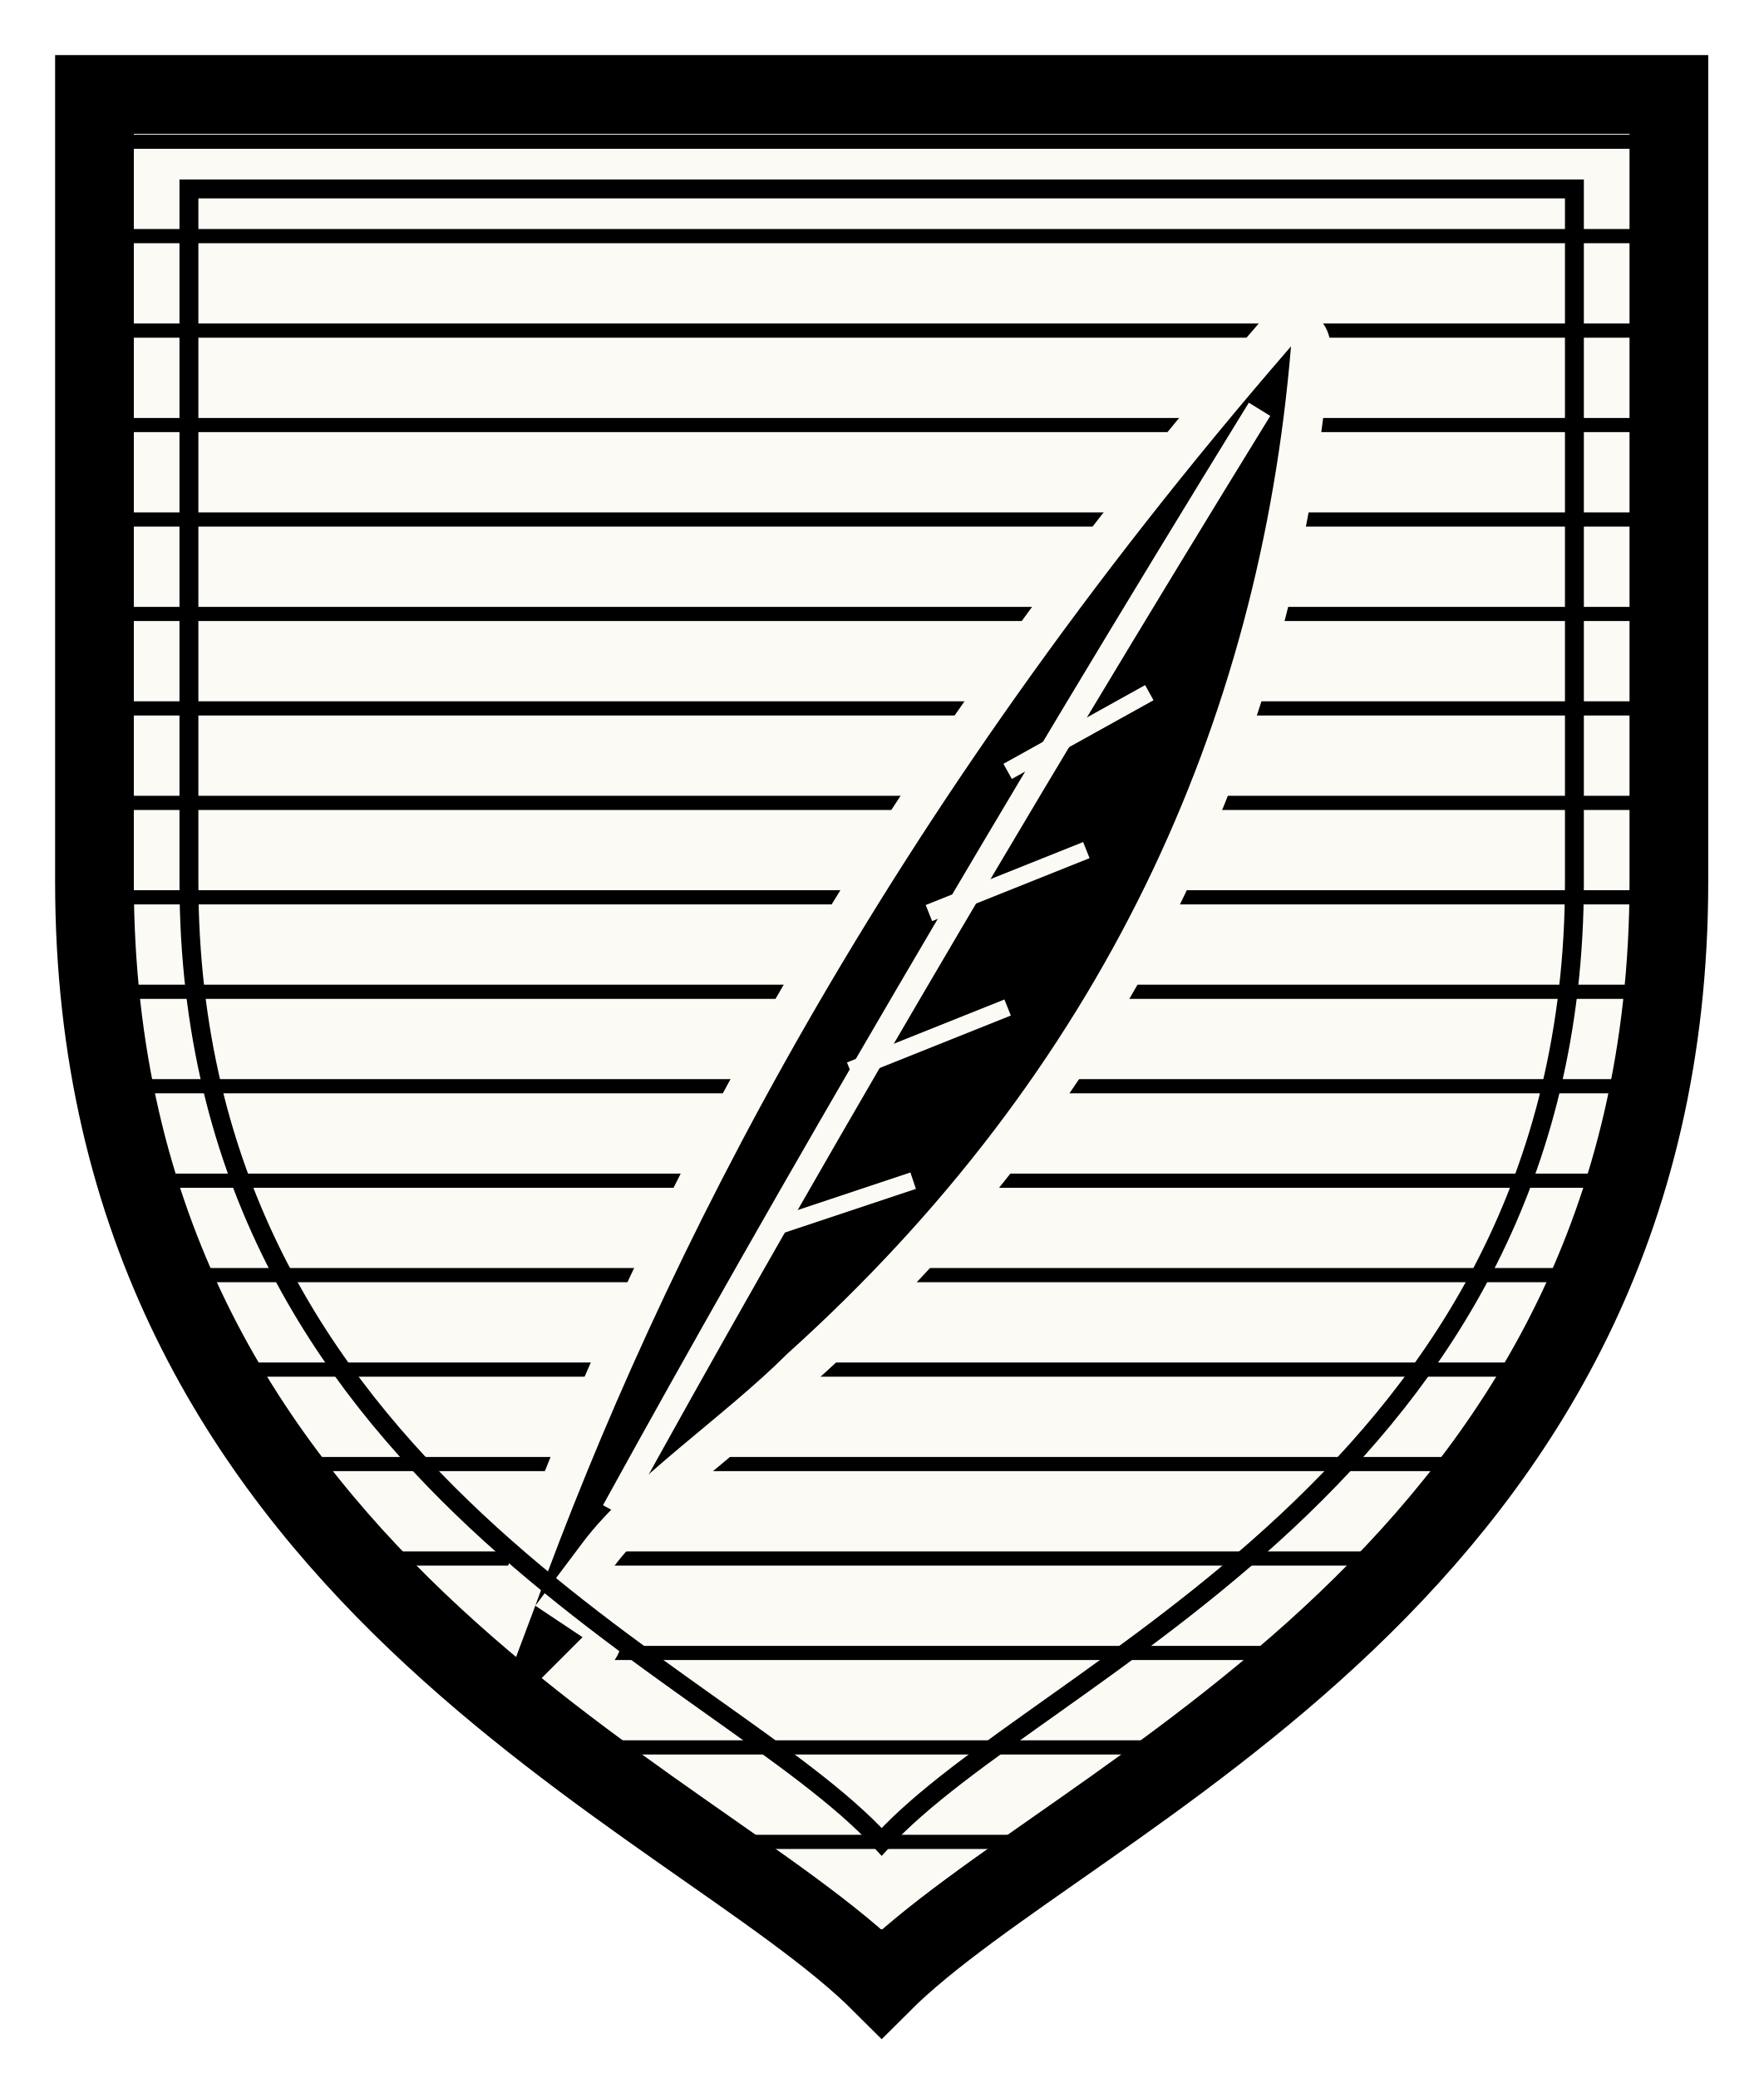
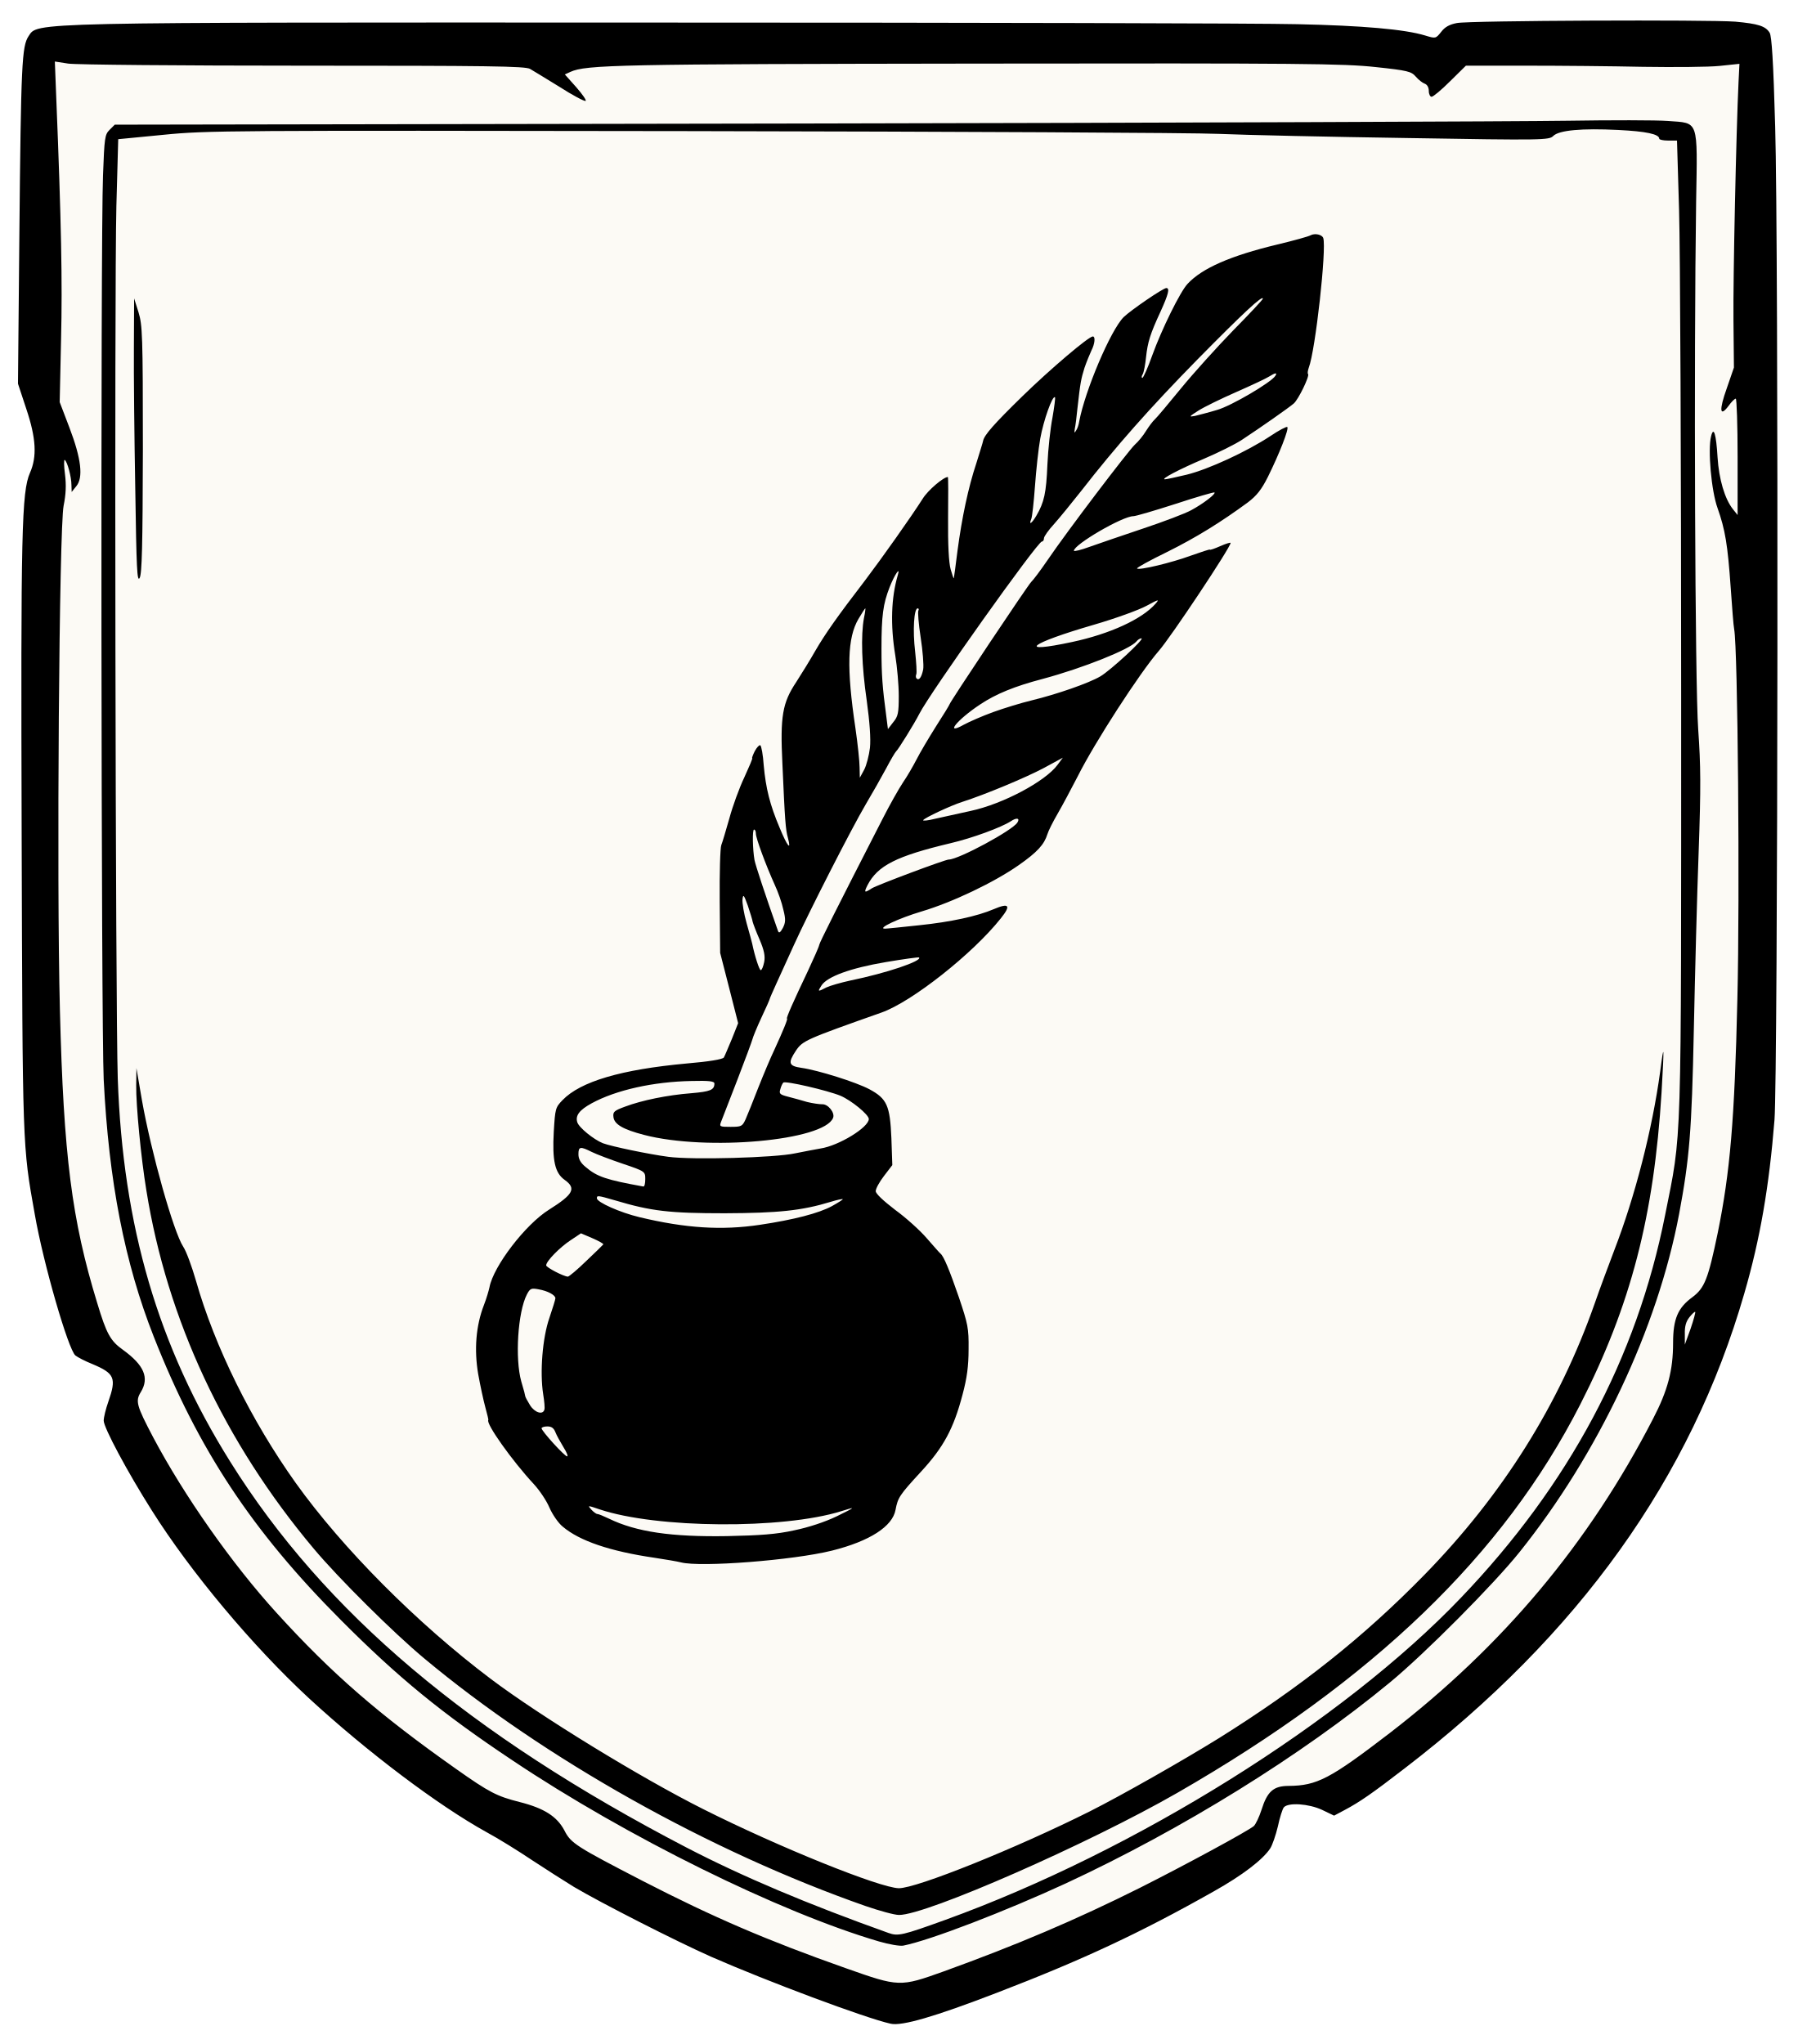
- <svg xmlns="http://www.w3.org/2000/svg" viewBox="0 0 112 132" width="112pt" height="132pt">
-   <defs>
-     <clipPath id="s">
-       <path d="M0,0 H100 V50 C100,94 62,108 50,120 C38,108 0,94 0,50 Z" />
-     </clipPath>
-   </defs>
-   <g transform="translate(6,6)">
-     <path d="M0,0 H100 V50 C100,94 62,108 50,120 C38,108 0,94 0,50 Z" fill="#FCFAF5" />
-     <g clip-path="url(#s)">
-       <path d="M0,3 H100 M0,9 H100 M0,15 H100 M0,21 H100 M0,27 H100 M0,33 H100 M0,39 H100 M0,45 H100 M0,51 H100 M0,57 H100 M0,63 H100 M0,69 H100 M0,75 H100 M0,81 H100 M0,87 H100 M0,93 H100 M0,99 H100 M0,105 H100 M0,111 H100 M0,117 H100" stroke="#000" stroke-width="0.9" />
-       <g fill="#FCFAF5" stroke="#FCFAF5" stroke-width="5" stroke-linejoin="round">
-         <path d="M28,96 C36,74 50,46 76,16 C74,40 64,62 44,80 C40,84 34,88 31,92 Z" />
-         <path d="M33,90 C44,70 58,46 74,20" stroke="#FCFAF5" stroke-width="1.6" fill="none" />
-         <path d="M48,62 L58,58 M53,52 L63,48 M58,43 L67,38 M43,72 L52,69" stroke="#FCFAF5" stroke-width="1.1" />
-         <path d="M28,96 L25,104 L31,98 Z" />
-       </g>
-       <g fill="#000">
-         <path d="M28,96 C36,74 50,46 76,16 C74,40 64,62 44,80 C40,84 34,88 31,92 Z" />
-         <path d="M33,90 C44,70 58,46 74,20" stroke="#FCFAF5" stroke-width="1.6" fill="none" />
-         <path d="M48,62 L58,58 M53,52 L63,48 M58,43 L67,38 M43,72 L52,69" stroke="#FCFAF5" stroke-width="1.1" />
-         <path d="M28,96 L25,104 L31,98 Z" />
-       </g>
-     </g>
-     <path d="M0,0 H100 V50 C100,94 62,108 50,120 C38,108 0,94 0,50 Z" fill="none" stroke="#000" stroke-width="5" />
-     <path d="M6,6 H94 V50 C94,88 60,100 50,111 C40,100 6,88 6,50 Z" fill="none" stroke="#000" stroke-width="1.2" />
-   </g>
+ <svg xmlns="http://www.w3.org/2000/svg" viewBox="0 0 780 887">
+   <path fill="#FCFAF5" fill-rule="evenodd" d="M386.5,878.2C375.6,875.8 332.9,859.8 308.5,849.1C293.2,842.3 260.8,825.8 249.0,818.8C244.9,816.3 236.8,811.1 231.0,807.3C225.2,803.4 216.2,797.8 211.0,795.0C190.2,783.5 159.5,760.4 134.0,736.9C109.6,714.3 82.8,682.3 65.9,655.5C55.2,638.6 45.0,619.5 45.0,616.5C45.0,615.1 45.9,611.4 47.0,608.3C50.6,598.0 49.8,596.0 40.0,591.9C37.0,590.7 33.7,589.0 32.7,588.2C29.6,585.5 18.8,548.3 15.1,527.0C9.7,496.9 9.8,498.6 9.4,363.0C9.0,230.1 9.4,213.5 13.0,205.2C16.1,198.2 15.7,190.2 11.4,177.4L7.8,166.5L8.4,102.5C9.1,27.3 9.5,20.1 12.4,15.7C16.5,9.6 9.4,9.7 286.0,9.8C422.7,9.8 547.3,10.1 563.0,10.5C591.1,11.1 609.5,12.7 618.4,15.4C623.0,16.8 623.0,16.8 625.4,13.8C627.0,11.7 629.0,10.6 632.2,10.0C637.7,8.9 741.4,8.5 753.0,9.4C762.9,10.3 766.1,11.3 767.9,14.2C768.8,15.7 769.5,26.3 770.3,54.9C771.8,105.2 771.5,466.8 770.0,486.0C767.7,514.7 763.8,537.6 756.9,561.3C733.8,641.4 685.1,709.4 609.5,767.4C595.5,778.2 590.0,782.0 583.6,785.4L578.9,787.9L573.7,785.4C567.9,782.7 559.0,782.1 557.1,784.3C556.5,785.0 555.3,788.8 554.5,792.6C553.6,796.4 552.1,800.7 551.2,802.1C548.0,807.0 539.1,813.8 526.8,820.7C494.6,838.9 469.7,850.5 432.5,864.8C405.5,875.2 391.3,879.3 386.5,878.2Z" />
+   <path fill="#000" fill-rule="evenodd" d="M386.5,878.2C375.6,875.8 332.9,859.8 308.5,849.1C293.2,842.3 260.8,825.8 249.0,818.8C244.9,816.3 236.8,811.1 231.0,807.3C225.2,803.4 216.2,797.8 211.0,795.0C190.2,783.5 159.5,760.4 134.0,736.9C109.6,714.3 82.8,682.3 65.9,655.5C55.2,638.6 45.0,619.5 45.0,616.5C45.0,615.1 45.9,611.4 47.0,608.3C50.6,598.0 49.8,596.0 40.0,591.9C37.0,590.7 33.7,589.0 32.7,588.2C29.6,585.5 18.8,548.3 15.1,527.0C9.7,496.9 9.8,498.6 9.4,363.0C9.0,230.1 9.4,213.5 13.0,205.2C16.1,198.2 15.7,190.2 11.4,177.4L7.8,166.5L8.4,102.5C9.1,27.3 9.5,20.1 12.4,15.7C16.5,9.6 9.4,9.7 286.0,9.8C422.7,9.8 547.3,10.1 563.0,10.5C591.1,11.1 609.5,12.7 618.4,15.4C623.0,16.8 623.0,16.8 625.4,13.8C627.0,11.7 629.0,10.6 632.2,10.0C637.7,8.9 741.4,8.5 753.0,9.4C762.9,10.3 766.1,11.3 767.9,14.2C768.8,15.7 769.5,26.3 770.3,54.9C771.8,105.2 771.5,466.8 770.0,486.0C767.7,514.7 763.8,537.6 756.9,561.3C733.8,641.4 685.1,709.4 609.5,767.4C595.5,778.2 590.0,782.0 583.6,785.4L578.9,787.9L573.7,785.4C567.9,782.7 559.0,782.1 557.1,784.3C556.5,785.0 555.3,788.8 554.5,792.6C553.6,796.4 552.1,800.7 551.2,802.1C548.0,807.0 539.1,813.8 526.8,820.7C494.6,838.9 469.7,850.5 432.5,864.8C405.5,875.2 391.3,879.3 386.5,878.2ZM409.5,855.5C441.3,844.0 466.9,833.1 494.5,819.3C513.8,809.6 541.7,794.5 544.1,792.4C544.9,791.6 546.4,788.5 547.4,785.4C549.9,777.4 552.6,775.0 559.2,775.0C571.5,774.9 577.2,771.9 603.0,752.1C652.2,714.2 689.4,669.8 717.3,615.7C723.7,603.4 726.0,594.6 726.0,582.8C726.0,572.3 728.1,567.5 734.4,562.9C739.7,558.9 741.2,555.1 745.4,534.9C750.7,508.8 752.7,486.2 753.9,433.5C755.0,389.0 754.1,281.4 752.5,273.0C752.2,271.6 751.6,263.5 751.0,255.0C749.7,236.4 748.6,229.8 745.3,220.5C742.6,213.1 741.0,195.1 742.5,189.3C743.6,184.8 744.7,188.3 745.3,198.5C745.9,207.9 748.4,216.5 752.0,221.0L754.0,223.5L754.0,198.2C754.0,184.4 753.6,173.0 753.2,173.0C752.7,173.0 751.3,174.4 750.1,176.1C746.2,181.3 745.9,178.0 749.3,168.5L752.4,159.5L752.2,139.0C752.0,120.8 753.4,56.6 754.4,35.6L754.8,27.7L746.2,28.6C741.4,29.1 726.5,29.2 713.0,29.0C699.5,28.7 676.7,28.5 662.3,28.5L636.1,28.5L629.3,35.2C625.5,39.0 621.9,42.0 621.2,42.0C620.6,42.0 620.0,40.9 620.0,39.5C620.0,37.9 619.3,36.7 618.2,36.3C617.3,36.0 615.5,34.6 614.4,33.3C612.4,31.0 611.0,30.6 596.9,29.1C583.0,27.6 565.7,27.4 424.5,27.6C268.3,27.8 254.3,28.1 247.5,31.2L245.1,32.3L250.1,37.9C252.8,41.0 254.6,43.6 254.1,43.8C253.5,44.0 248.4,41.3 242.8,37.7C237.1,34.2 231.4,30.7 230.0,29.9C227.9,28.7 211.8,28.5 131.5,28.5C78.7,28.5 32.9,28.1 29.6,27.6L23.8,26.7L24.4,42.1C26.6,96.3 27.1,122.6 26.5,147.0L25.9,174.5L30.1,185.5C35.3,199.1 36.2,207.3 33.1,211.0L31.1,213.5L31.0,210.5C31.0,206.9 29.2,200.3 28.1,199.6C27.7,199.3 27.7,202.1 28.2,205.8C28.8,210.6 28.6,214.5 27.6,219.5C25.7,228.9 24.5,381.4 26.0,438.5C27.6,501.4 31.1,529.3 42.2,565.5C46.2,578.8 47.9,581.9 53.4,585.8C62.5,592.4 64.9,597.9 61.1,604.1C58.7,608.0 59.2,609.9 66.4,623.6C79.9,649.1 100.7,678.7 120.1,700.0C144.1,726.4 164.4,744.0 198.0,767.7C212.3,777.8 215.6,779.5 225.5,782.0C236.2,784.7 241.7,788.3 244.9,794.3C247.7,799.9 250.0,801.3 279.0,816.3C309.3,831.9 332.7,842.0 367.0,854.1C390.2,862.3 390.5,862.3 409.5,855.5ZM381.4,842.5C338.4,829.9 271.8,797.0 222.5,764.0C191.7,743.5 172.7,727.9 148.0,703.1C109.4,664.4 86.0,629.0 66.7,580.0C54.1,548.0 47.2,512.7 45.0,468.5C43.9,446.2 43.6,104.2 44.7,76.0C45.3,59.8 45.5,58.4 47.5,56.4L49.8,54.1L347.6,53.6C511.5,53.3 661.0,52.7 680.0,52.4C699.0,52.1 718.7,52.1 723.8,52.5C737.3,53.5 736.6,51.5 736.0,87.5C735.0,155.7 735.5,297.3 736.9,316.5C738.0,332.3 738.1,341.3 737.1,369.5C736.4,388.2 735.5,423.1 735.0,447.0C734.1,491.1 733.1,502.8 728.6,526.9C719.2,576.5 693.6,630.8 659.4,673.5C648.4,687.3 618.2,717.7 603.0,730.2C564.7,761.8 513.1,793.8 462.5,817.3C436.3,829.4 403.6,842.0 392.0,844.3C390.6,844.6 385.8,843.8 381.4,842.5ZM410.3,833.1C492.8,803.2 582.6,747.1 633.9,693.4C680.9,644.3 710.2,589.3 722.5,527.5C729.9,490.4 729.5,503.2 729.5,302.0C729.5,202.7 729.1,107.9 728.6,91.2L727.7,61.0L723.8,61.0C721.7,61.0 720.0,60.6 720.0,60.2C720.0,58.2 714.3,57.0 702.2,56.4C686.4,55.6 676.5,56.5 674.0,59.0C672.2,60.8 669.9,60.9 610.8,59.9C577.1,59.4 540.3,58.6 529.0,58.1C517.7,57.6 414.4,57.1 299.5,56.9C99.3,56.6 89.7,56.6 70.9,58.5L51.3,60.4L50.5,89.4C49.6,127.1 50.1,437.3 51.1,468.0C53.3,532.1 68.6,584.3 99.9,634.3C140.8,699.7 203.6,752.7 298.0,801.8C322.5,814.5 350.5,826.3 385.5,838.8C389.7,840.3 391.5,839.9 410.3,833.1ZM375.5,827.1C308.1,803.5 236.2,763.2 184.0,719.6C170.9,708.7 146.8,684.8 136.1,672.0C97.4,625.9 72.5,572.7 63.5,516.5C61.2,502.6 59.0,479.7 59.1,471.0L59.2,463.5L61.6,477.5C65.6,500.1 75.3,534.6 79.5,541.0C80.8,542.9 83.3,549.7 85.1,556.0C93.2,584.4 109.0,616.4 128.3,643.5C148.7,672.0 180.9,704.4 213.0,728.6C234.4,744.7 277.7,771.3 305.2,785.1C338.0,801.6 381.7,819.2 390.0,819.4C397.6,819.5 440.9,802.1 473.0,786.0C486.5,779.2 513.1,764.1 528.9,754.3C564.4,732.1 591.6,710.5 618.1,683.4C652.0,648.7 676.6,609.5 692.0,565.6C694.1,559.5 698.0,549.1 700.5,542.5C709.5,519.2 717.0,490.0 720.4,465.0C722.1,451.9 722.2,453.3 721.0,474.0C717.7,527.7 707.7,566.4 685.7,609.5C652.4,674.7 596.1,729.0 510.9,778.0C472.4,800.1 401.9,831.1 390.1,831.0C388.1,831.0 381.6,829.2 375.5,827.1ZM295.5,678.0C293.9,677.6 288.7,676.7 284.0,676.0C264.8,673.2 251.5,668.7 244.2,662.5C242.3,661.0 239.7,657.2 238.4,654.2C237.1,651.1 234.0,646.6 231.7,644.1C222.3,634.0 210.7,617.7 211.9,616.2C212.0,616.1 211.4,613.6 210.6,610.7C209.8,607.8 208.4,601.3 207.5,596.3C205.7,585.7 206.5,575.3 210.0,566.3C211.1,563.5 212.1,560.0 212.4,558.6C214.1,549.5 228.0,531.3 238.3,524.9C248.8,518.3 250.2,515.7 245.0,512.0C240.8,509.0 239.6,503.7 240.3,491.1C240.9,481.1 241.0,480.6 244.1,477.4C251.9,469.3 269.6,464.1 298.0,461.5C307.5,460.7 313.6,459.7 314.1,458.9C314.5,458.2 316.0,454.6 317.6,450.8L320.3,444.0L316.4,428.7L312.5,413.5L312.3,391.2C312.2,378.9 312.5,367.9 313.0,366.7C313.5,365.5 315.0,360.3 316.5,355.1C317.9,349.9 320.8,341.9 323.0,337.3C325.1,332.7 326.7,329.0 326.4,329.0C326.2,329.0 326.7,327.6 327.5,326.0C328.4,324.3 329.5,323.2 329.9,323.4C330.4,323.7 331.1,327.6 331.4,332.1C332.3,342.1 334.1,349.3 338.3,359.2C341.6,367.2 343.5,369.6 341.9,363.6C340.9,360.0 340.6,356.4 339.5,331.3C338.5,310.9 339.5,305.0 345.5,296.0C347.8,292.4 351.6,286.3 353.8,282.4C358.1,275.0 363.3,267.6 375.5,251.7C382.7,242.2 395.3,224.4 400.4,216.4C402.6,212.8 409.4,207.0 411.3,207.0C411.5,207.0 411.5,215.0 411.4,224.8C411.3,236.4 411.7,244.0 412.5,247.0C413.2,249.5 413.8,251.2 413.9,250.9C414.0,250.6 414.7,245.2 415.5,238.9C417.4,224.7 420.1,211.7 423.7,200.9C425.1,196.3 426.5,192.0 426.6,191.3C427.1,188.8 431.2,184.1 443.7,171.9C455.7,160.2 472.4,146.0 474.2,146.0C475.4,146.0 475.1,149.2 473.6,152.1C472.9,153.6 471.5,157.0 470.6,159.6C469.1,164.5 468.8,165.8 467.5,177.5C467.2,180.8 466.7,184.6 466.4,186.0C466.1,187.9 466.2,188.1 466.9,186.9C467.5,186.1 468.1,184.3 468.3,182.9C470.8,169.6 481.9,143.3 487.6,137.6C490.7,134.6 504.7,125.0 506.1,125.0C507.7,125.0 507.0,127.7 503.6,135.2C499.1,144.9 498.0,148.5 497.3,155.0C497.0,158.0 496.4,161.3 495.9,162.3C495.3,163.2 495.3,164.0 495.7,164.0C496.1,164.0 498.1,159.6 500.0,154.2C504.0,143.1 512.1,126.6 515.3,123.2C521.6,116.4 533.9,111.0 554.3,106.1C561.4,104.4 567.9,102.6 568.7,102.1C570.6,101.1 573.7,101.8 574.2,103.3C575.7,107.8 570.8,152.2 567.9,159.6C567.5,160.8 567.3,162.0 567.6,162.3C568.4,163.1 563.4,173.4 561.4,175.1C559.2,177.0 546.9,185.6 539.0,190.8C536.0,192.8 528.5,196.5 522.4,199.1C511.8,203.6 503.4,208.0 505.5,208.0C506.1,208.0 510.3,207.1 514.9,206.0C524.3,203.7 541.0,196.0 551.3,189.2C555.0,186.7 558.3,185.0 558.6,185.3C559.4,186.1 555.1,197.0 550.2,206.9C547.4,212.5 545.3,215.1 541.5,218.0C529.8,226.6 519.0,233.3 506.3,239.6C498.9,243.2 493.1,246.4 493.4,246.7C494.2,247.6 508.4,244.2 516.8,241.1C521.3,239.5 525.0,238.3 525.0,238.5C525.0,238.8 527.0,238.1 529.5,237.0C532.0,235.9 534.0,235.3 534.0,235.6C534.0,237.5 508.0,276.6 502.8,282.5C494.7,291.8 475.0,322.2 467.6,337.0C464.9,342.2 461.1,349.4 459.0,353.0C456.9,356.6 454.9,360.6 454.5,362.0C453.1,366.5 450.1,369.8 442.1,375.4C431.4,382.9 413.4,391.5 400.0,395.5C389.9,398.5 380.4,403.0 384.0,403.0C384.8,403.0 391.6,402.3 399.0,401.5C412.5,400.1 424.1,397.6 431.3,394.5C437.9,391.7 438.8,392.9 434.3,398.5C422.1,413.9 395.6,434.8 382.5,439.4C349.7,451.0 348.3,451.6 345.4,455.9C341.8,461.3 342.2,462.6 347.8,463.4C354.9,464.4 371.5,469.6 377.3,472.7C384.9,476.8 386.2,479.8 386.8,493.9L387.2,505.6L383.6,510.3C381.6,512.9 380.0,515.8 380.0,516.9C380.0,518.0 383.2,521.0 388.4,525.0C393.1,528.4 399.3,534.0 402.2,537.4C405.1,540.7 407.7,543.7 408.1,544.0C409.5,545.1 412.0,551.1 416.1,563.0C420.0,574.6 420.4,576.3 420.3,585.5C420.3,592.8 419.6,598.0 417.7,605.1C413.8,620.0 409.4,628.1 399.6,638.7C390.3,648.8 389.6,649.9 388.6,655.2C387.3,662.4 377.4,668.8 361.0,672.9C344.1,677.1 304.0,680.2 295.5,678.0ZM344.6,664.1C350.9,662.8 357.9,660.5 363.1,658.0C371.5,653.9 371.6,653.7 365.0,655.8C339.6,663.7 285.0,663.3 260.2,655.0C254.9,653.2 254.9,653.2 256.6,655.1C257.5,656.1 258.7,657.0 259.2,657.0C259.7,657.0 261.9,657.9 264.2,659.0C276.1,664.8 291.4,667.0 315.5,666.6C330.0,666.3 336.9,665.8 344.6,664.1ZM244.5,628.0C243.1,625.7 241.5,622.8 241.0,621.5C240.3,619.7 239.3,619.0 237.5,619.0C236.1,619.0 235.0,619.4 235.0,619.8C235.0,621.0 245.0,632.0 246.1,632.0C246.6,632.0 245.9,630.2 244.5,628.0ZM236.2,611.8C236.5,611.1 236.2,608.1 235.7,605.0C234.2,595.5 235.4,580.5 238.4,571.9C239.8,567.8 241.0,563.9 241.0,563.4C241.0,562.0 237.7,560.2 233.7,559.5C230.5,558.9 230.0,559.1 228.6,561.8C224.7,569.4 223.4,589.5 226.2,599.5C227.6,604.2 227.7,604.8 227.9,605.8C227.9,606.2 228.9,608.0 230.0,609.8C232.0,613.0 235.5,614.1 236.2,611.8ZM735.6,569.3C735.4,569.1 734.3,570.1 733.1,571.6C731.6,573.5 731.0,575.6 731.1,578.9L731.1,583.5L733.6,576.6C734.9,572.8 735.8,569.5 735.6,569.3ZM254.4,547.2C258.3,543.5 261.6,540.3 261.8,540.0C261.9,539.7 259.8,538.5 257.0,537.3L252.1,535.2L247.6,538.2C242.9,541.3 237.0,547.3 237.0,549.1C237.0,550.0 244.5,553.9 246.4,554.0C246.9,554.0 250.5,551.0 254.4,547.2ZM329.8,531.5C344.5,529.3 355.3,526.5 361.0,523.4C363.7,521.9 365.9,520.5 365.7,520.4C365.5,520.2 363.2,520.7 360.6,521.5C347.8,525.4 337.8,526.4 314.5,526.5C290.5,526.5 282.6,525.6 266.9,520.9C259.3,518.7 259.0,518.7 259.0,520.0C259.0,521.7 269.1,526.2 277.5,528.2C297.5,533.0 313.2,534.0 329.8,531.5ZM280.0,511.7C280.0,508.4 280.0,508.3 270.2,505.0C264.9,503.2 258.8,500.9 256.8,499.9C251.8,497.4 251.0,497.5 251.0,500.9C251.0,502.9 251.9,504.6 254.1,506.4C259.1,510.7 263.2,512.0 279.2,514.9C279.7,514.9 280.0,513.5 280.0,511.7ZM345.0,500.5C349.1,499.7 354.1,498.7 356.0,498.4C364.0,497.2 377.0,489.2 377.0,485.6C377.0,483.7 369.4,477.5 364.7,475.5C359.1,473.2 340.7,468.9 339.9,469.8C339.5,470.2 338.9,471.5 338.6,472.7C338.0,474.6 338.4,475.0 341.9,475.9C344.2,476.5 347.9,477.5 350.2,478.2C352.6,478.8 355.5,479.2 356.7,479.2C359.3,479.0 362.4,482.9 361.5,485.1C357.6,495.0 306.7,499.6 279.5,492.5C270.3,490.1 266.6,487.9 266.2,484.8C265.9,482.5 266.4,482.0 271.3,480.2C278.5,477.5 289.6,475.2 300.0,474.4C308.2,473.7 310.0,473.0 310.0,470.2C310.0,469.2 307.7,468.9 300.1,469.1C283.6,469.4 267.3,473.0 256.7,478.8C251.4,481.7 249.6,484.1 250.5,487.0C251.2,489.3 257.6,494.5 261.6,496.1C265.3,497.5 281.6,500.9 290.0,502.0C300.4,503.4 336.3,502.4 345.0,500.5ZM323.5,485.8C324.3,484.0 326.8,477.8 329.0,472.1C331.3,466.3 334.4,458.9 336.0,455.6C339.8,447.3 342.0,442.0 341.5,442.0C341.0,442.0 344.3,434.5 350.6,421.3C353.1,415.9 355.4,410.8 355.5,410.0C355.8,408.7 362.4,395.5 382.9,355.5C386.0,349.4 390.0,342.3 391.8,339.6C393.6,337.0 396.2,332.5 397.7,329.6C399.1,326.8 402.9,320.4 406.1,315.3C409.4,310.2 412.0,305.9 412.0,305.7C412.0,304.9 446.3,253.5 447.5,252.5C448.2,251.9 451.4,247.7 454.6,243.0C463.3,230.2 489.4,195.9 492.4,193.0C493.9,191.7 496.1,189.0 497.3,187.0C498.5,185.1 500.2,182.8 501.1,182.0C502.0,181.2 507.1,175.1 512.5,168.5C517.9,161.9 528.1,150.6 535.1,143.4C542.2,136.2 548.0,130.0 548.0,129.6C548.0,127.9 539.4,135.9 519.5,156.1C499.0,177.0 484.3,193.6 469.2,213.0C465.1,218.2 459.8,224.7 457.4,227.4C455.0,230.0 453.0,232.8 453.0,233.6C453.0,234.4 452.6,235.0 452.1,235.0C450.2,235.0 403.5,300.7 398.9,309.8C396.9,313.8 389.7,325.4 388.9,326.0C388.5,326.3 386.5,329.7 384.5,333.5C382.4,337.4 378.5,344.3 375.7,349.0C369.5,359.5 350.8,396.2 344.5,410.1C341.9,415.8 338.5,423.3 336.9,426.8C335.3,430.3 334.0,433.3 334.0,433.5C334.0,433.7 332.4,437.4 330.4,441.6C328.4,445.9 326.7,450.1 326.5,451.0C326.3,451.8 323.4,459.7 320.0,468.5C316.6,477.3 313.4,485.5 312.9,486.8C312.1,488.9 312.3,489.0 317.0,489.0C321.7,489.0 322.1,488.8 323.5,485.8ZM358.6,428.5C360.3,427.7 364.9,426.4 369.0,425.5C384.6,422.3 400.3,417.0 398.8,415.5C398.6,415.3 392.1,416.2 384.4,417.5C369.0,420.1 359.0,423.8 356.5,427.6C354.7,430.4 354.8,430.5 358.6,428.5ZM331.6,417.5C332.1,414.9 331.6,412.4 329.6,407.7C328.1,404.3 326.8,400.8 326.6,400.0C326.5,399.2 325.5,396.0 324.5,393.0C322.8,388.3 322.5,387.9 322.2,390.2C322.0,391.7 322.8,396.5 324.0,400.7C325.2,405.0 326.3,408.9 326.4,409.5C327.5,414.9 329.5,421.0 330.1,421.0C330.6,421.0 331.2,419.4 331.6,417.5ZM339.9,394.7C339.3,391.8 337.6,387.0 336.2,384.0C332.3,375.4 328.0,363.7 328.0,361.8C328.0,360.8 327.7,360.0 327.2,360.0C326.4,360.0 326.6,368.7 327.4,373.2C327.8,375.4 332.0,388.1 337.6,404.0C338.0,405.1 338.6,404.7 339.7,402.7C340.9,400.3 341.0,399.0 339.9,394.7ZM378.3,385.5C380.5,384.1 410.1,373.0 411.7,373.0C415.9,373.0 439.5,360.3 441.5,356.9C442.7,355.0 441.1,354.7 438.6,356.4C434.4,359.1 421.9,363.7 412.5,365.9C389.0,371.5 380.8,375.6 376.4,384.2C374.8,387.4 375.1,387.6 378.3,385.5ZM421.2,351.9C435.2,348.9 453.6,339.1 458.9,331.9L461.2,328.8L452.9,333.3C445.2,337.4 427.5,344.8 417.5,348.0C412.5,349.6 401.2,354.9 400.6,355.9C400.3,356.3 402.7,356.1 405.8,355.3C408.9,354.6 415.9,353.1 421.2,351.9ZM377.5,324.5C377.9,320.6 377.4,313.5 376.1,304.0C373.9,289.0 373.5,275.6 374.9,268.2C375.4,265.9 375.6,264.0 375.5,264.0C375.3,264.0 374.0,266.1 372.5,268.6C367.7,276.8 367.3,289.9 371.2,316.0C372.2,322.9 373.0,330.5 373.0,333.0L373.1,337.5L375.0,334.0C376.0,332.1 377.1,327.8 377.5,324.5ZM431.0,309.0C435.7,307.3 443.2,305.0 447.8,303.9C458.5,301.3 472.4,296.5 477.5,293.5C481.9,290.9 497.0,277.0 495.3,277.0C494.7,277.0 493.7,277.6 493.1,278.4C490.2,281.8 470.0,289.9 452.5,294.6C440.3,297.8 432.2,301.1 425.3,305.7C415.2,312.4 409.7,319.3 418.2,314.5C420.6,313.2 426.3,310.7 431.0,309.0ZM390.0,302.0C390.0,297.3 389.3,289.4 388.5,284.5C386.3,271.1 386.7,259.4 389.6,249.5C390.8,245.5 388.1,249.5 386.0,254.9C383.2,262.1 382.5,267.1 382.5,281.5C382.5,292.9 382.9,298.2 384.6,310.9L385.3,316.4L387.6,313.4C389.7,310.9 390.0,309.4 390.0,302.0ZM400.6,290.5C400.9,288.7 400.4,282.4 399.5,276.6C398.6,270.8 398.2,265.6 398.5,265.0C398.8,264.5 398.7,264.0 398.2,264.0C396.6,264.0 396.0,273.6 397.1,282.7C397.6,287.5 397.9,291.9 397.6,292.6C397.3,293.3 397.4,294.1 397.7,294.4C398.8,295.5 399.9,293.9 400.6,290.5ZM465.2,278.6C481.6,275.1 495.6,268.7 501.5,261.9C503.2,259.9 502.7,260.1 497.5,262.9C494.2,264.7 484.0,268.4 474.7,271.1C446.5,279.3 440.9,283.8 465.2,278.6ZM58.7,212.4C58.3,190.0 58.0,162.2 58.1,150.6L58.2,129.5L60.1,135.5C61.8,141.1 62.0,145.2 62.0,195.0C61.9,237.0 61.6,249.0 60.6,250.8C59.5,252.8 59.2,246.7 58.7,212.4ZM495.9,229.4C504.9,226.4 514.4,222.8 516.9,221.4C522.1,218.6 527.7,214.3 527.0,213.7C526.7,213.5 519.1,215.7 510.0,218.7C501.0,221.6 492.8,224.0 491.8,224.0C487.1,224.0 466.0,236.3 466.0,239.0C466.0,239.4 469.0,238.7 472.8,237.3C476.5,236.0 486.9,232.4 495.9,229.4ZM449.7,223.8C453.1,218.0 454.0,213.9 454.5,201.6C454.8,194.9 455.8,185.8 456.7,181.2C457.5,176.6 458.0,172.7 457.8,172.4C456.7,171.4 452.8,182.5 451.4,190.3C450.6,194.8 449.6,204.1 449.1,211.0C448.6,217.9 447.9,224.3 447.5,225.2C446.3,228.1 447.7,227.2 449.7,223.8ZM528.1,177.9C534.2,176.2 551.7,165.9 553.4,163.1C554.4,161.6 553.4,161.7 550.7,163.4C549.5,164.2 543.1,167.2 536.5,170.1C529.9,173.0 522.5,176.6 520.0,178.2C515.9,180.8 515.8,181.0 518.5,180.5C520.1,180.1 524.5,179.0 528.1,177.9Z" />
</svg>
